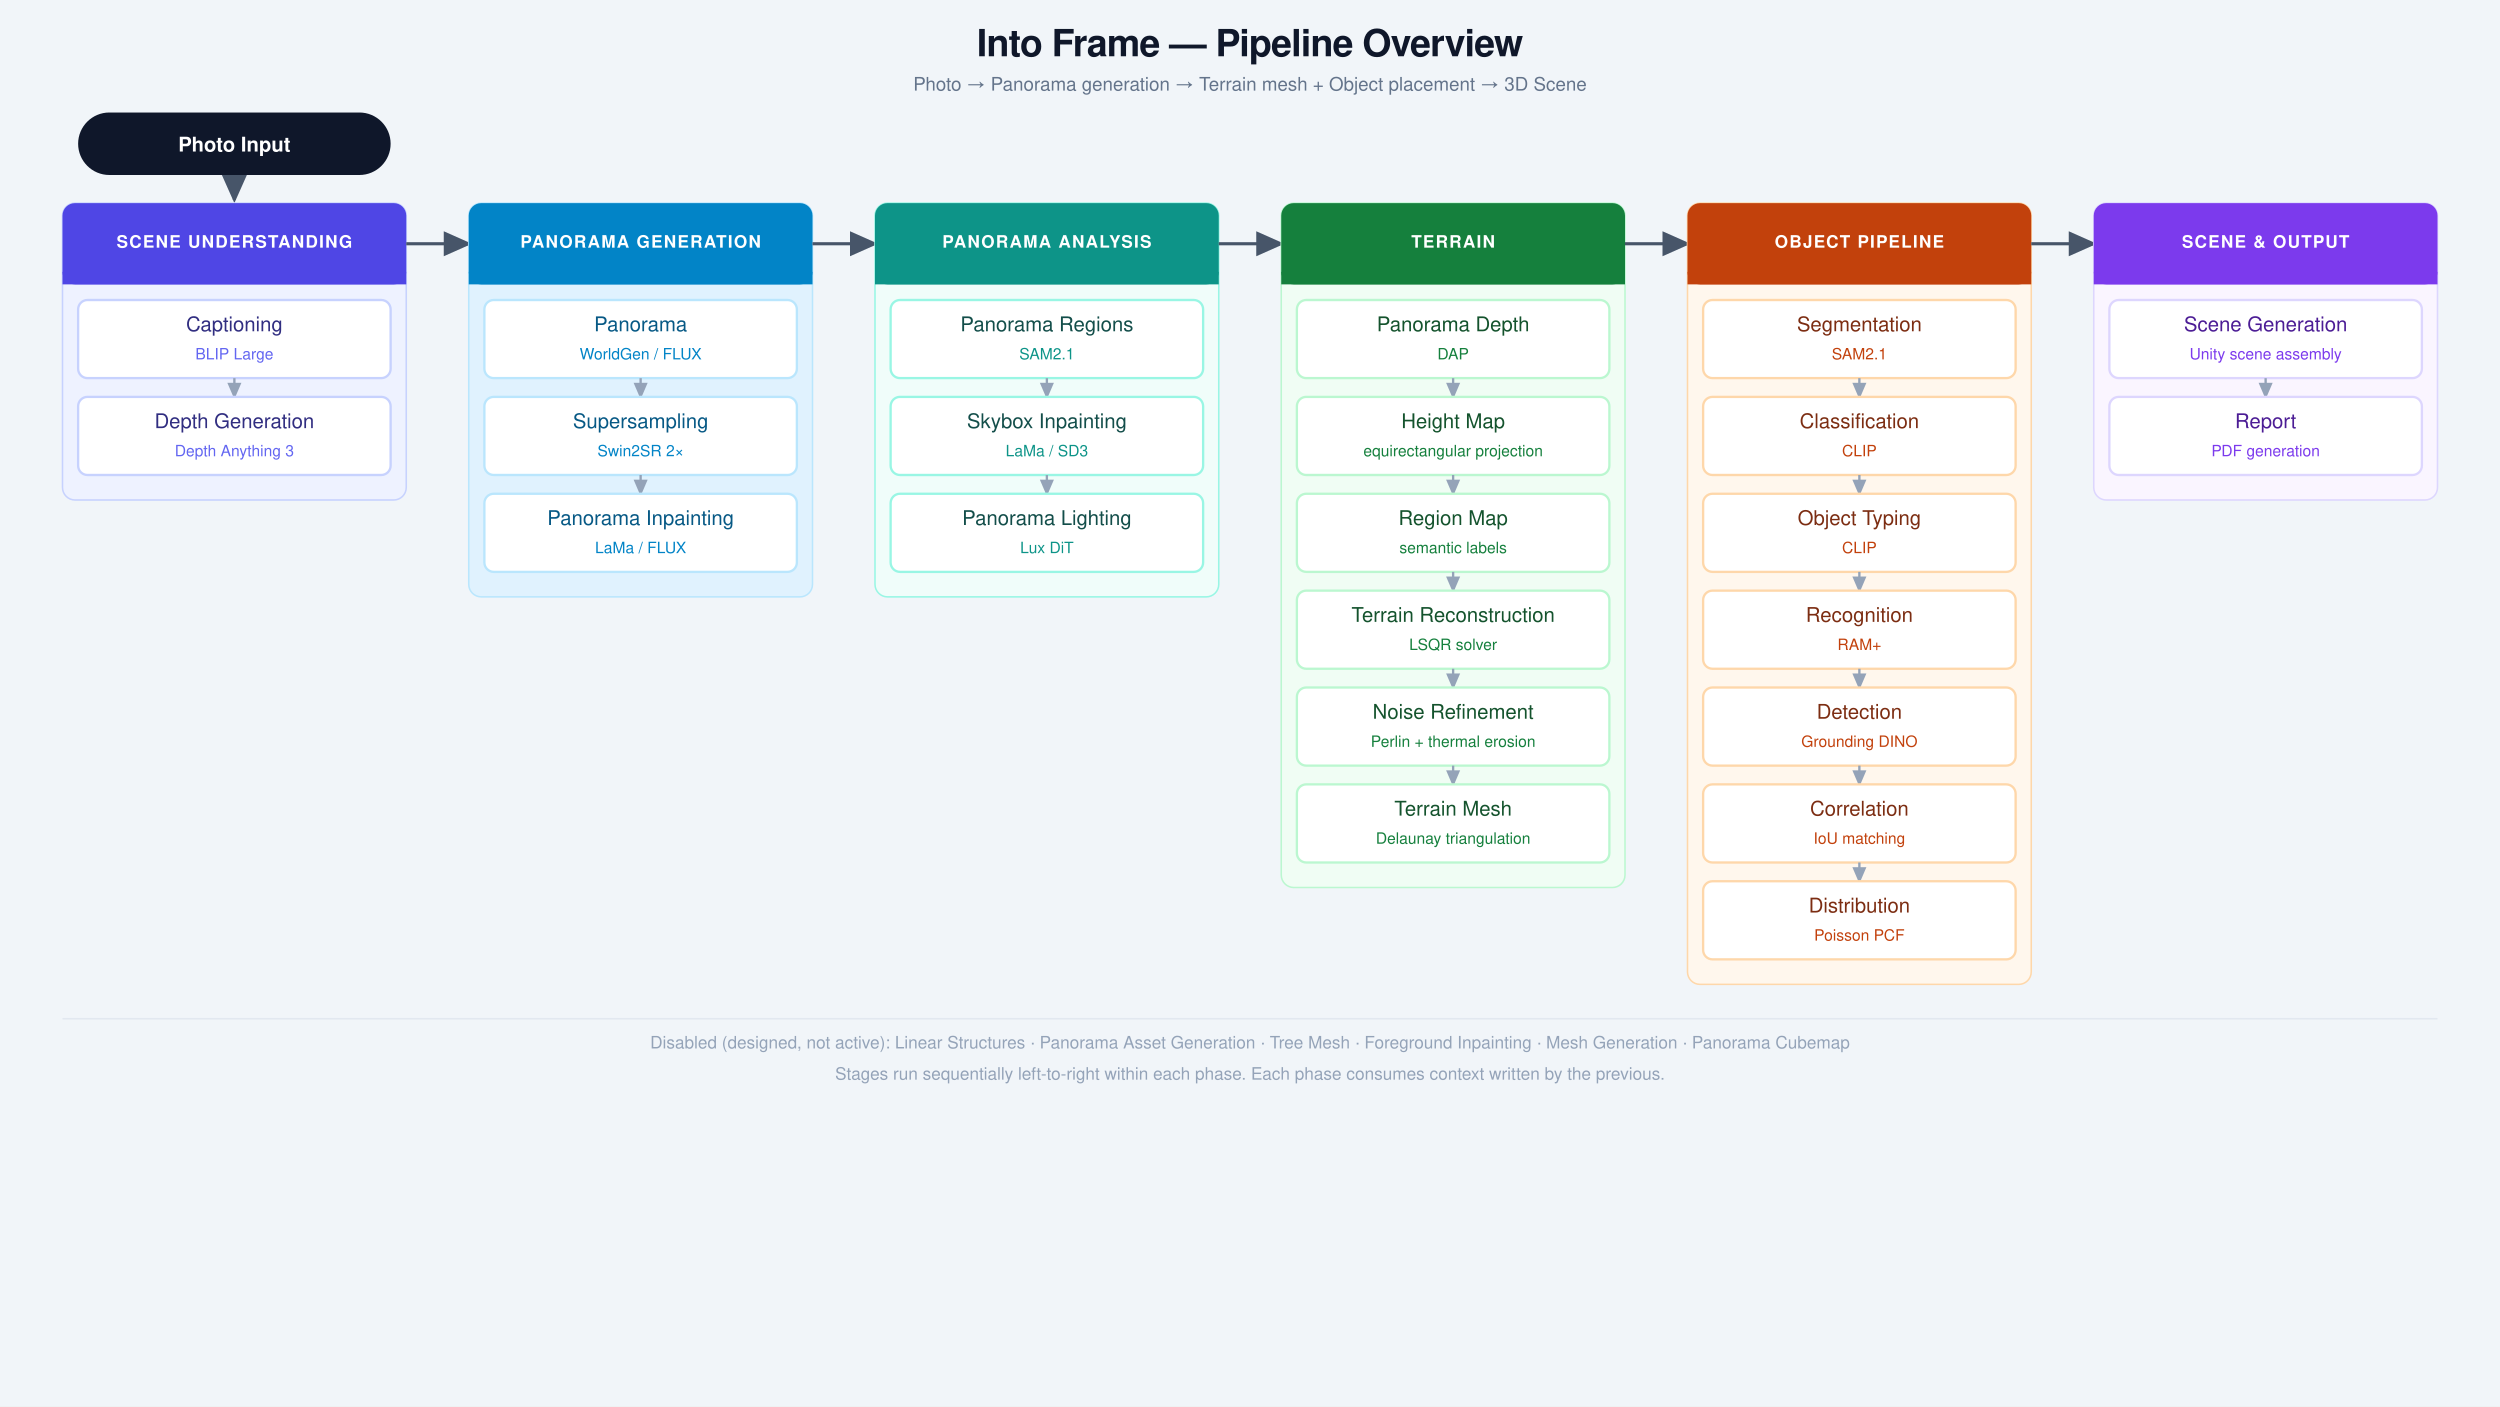
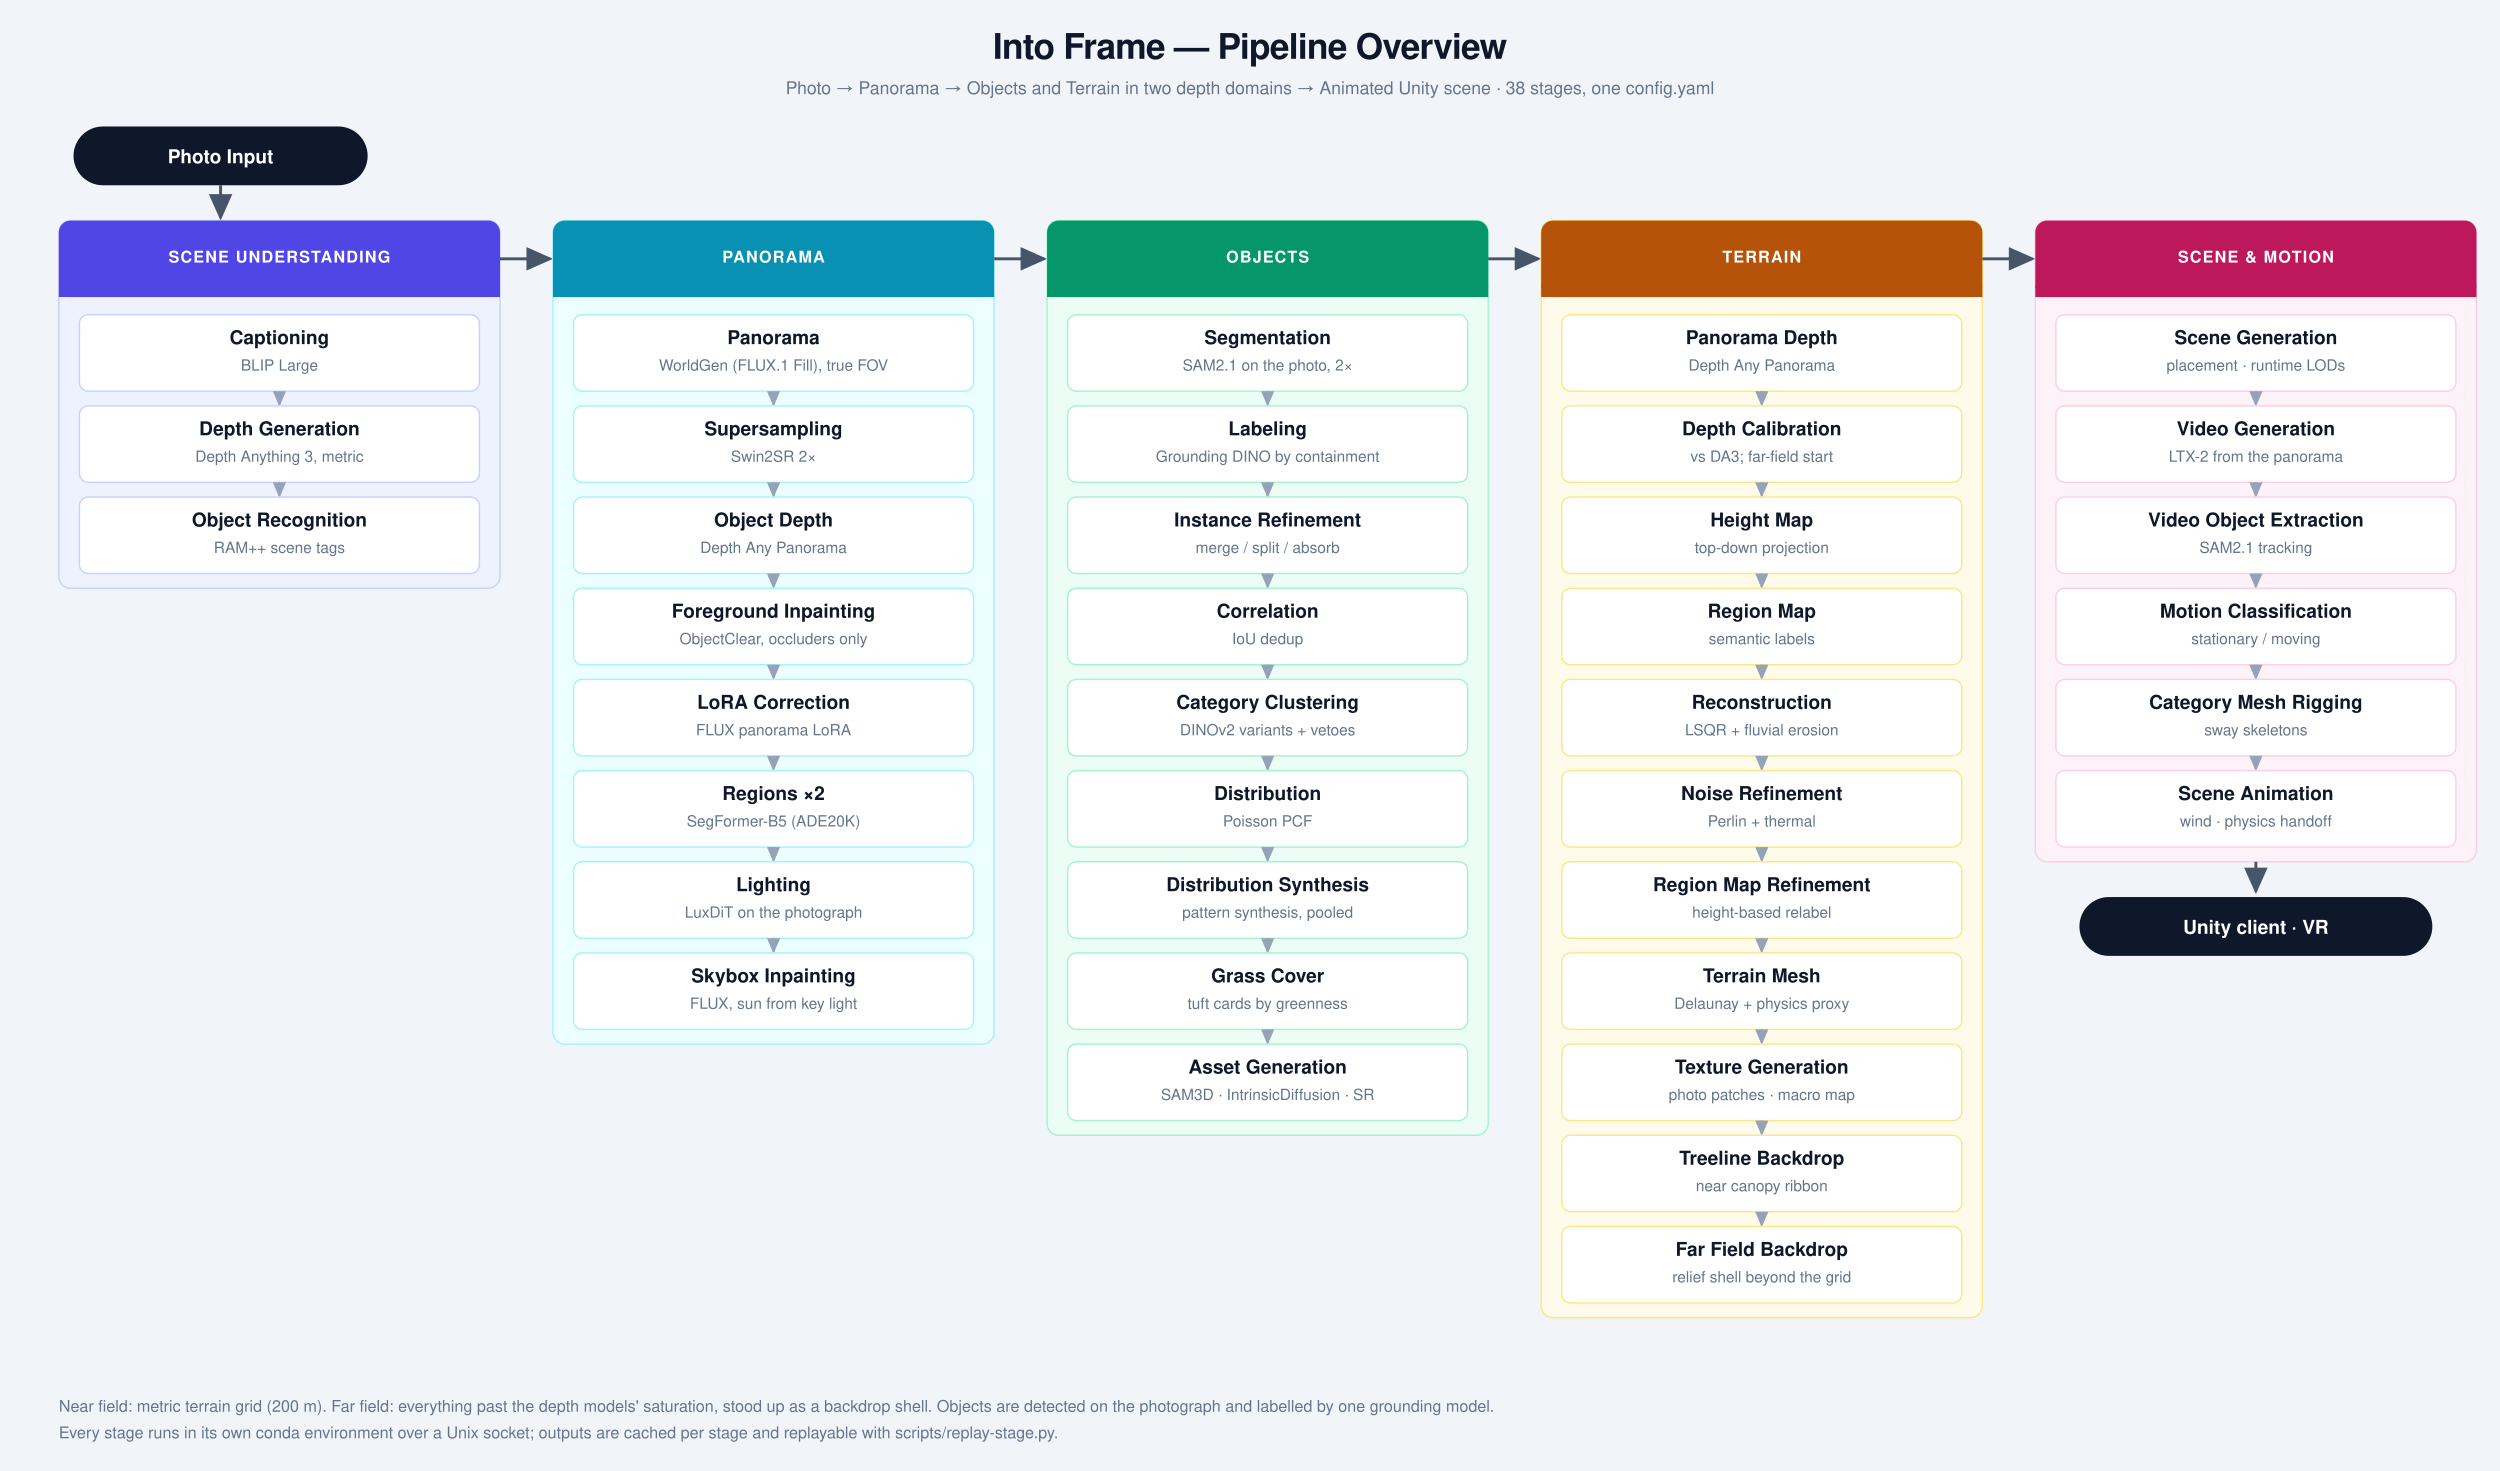
- <svg xmlns="http://www.w3.org/2000/svg" width="1600" height="900" viewBox="0 0 1600 900" font-family="system-ui, -apple-system, 'Segoe UI', Helvetica, sans-serif">
+ <svg xmlns="http://www.w3.org/2000/svg" width="1700" height="1000" viewBox="0 0 1700 1000" font-family="system-ui, -apple-system, 'Segoe UI', Helvetica, sans-serif">
  <defs>
    <marker id="arr-sm" markerWidth="7" markerHeight="6" refX="6" refY="3" orient="auto">
      <path d="M0,0 L7,3 L0,6 Z" fill="#94a3b8" />
    </marker>
    <marker id="arr-lg" markerWidth="9" markerHeight="8" refX="8" refY="4" orient="auto">
      <path d="M0,0 L9,4 L0,8 Z" fill="#475569" />
    </marker>
  </defs>
-   <rect width="1600" height="900" fill="#f1f5f9" />
-   <text x="800" y="36" font-size="24" font-weight="700" fill="#0f172a" text-anchor="middle" letter-spacing="-0.5">Into Frame — Pipeline Overview</text>
-   <text x="800" y="58" font-size="12" fill="#64748b" text-anchor="middle">
-     Photo → Panorama generation → Terrain mesh + Object placement → 3D Scene
-   </text>
-   <rect x="50" y="72" width="200" height="40" rx="20" fill="#0f172a" />
-   <text x="150" y="97" font-size="13" font-weight="600" fill="white" text-anchor="middle">Photo Input</text>
-   <line x1="150" y1="112" x2="150" y2="128" stroke="#475569" stroke-width="2" marker-end="url(#arr-lg)" />
-   <rect x="40" y="130" width="220" height="190" rx="8" fill="#eef2ff" stroke="#c7d2fe" stroke-width="1" />
-   <rect x="40" y="130" width="220" height="52" rx="8" fill="#4f46e5" />
-   <rect x="40" y="174" width="220" height="8" fill="#4f46e5" />
-   <text x="150" y="156" font-size="11" font-weight="700" fill="white" text-anchor="middle" letter-spacing="0.8" dominant-baseline="central">SCENE UNDERSTANDING</text>
-   <rect x="50" y="192" width="200" height="50" rx="6" fill="white" stroke="#c7d2fe" stroke-width="1.5" />
-   <text x="150" y="212" font-size="13" fill="#312e81" text-anchor="middle" font-weight="500">Captioning</text>
-   <text x="150" y="230" font-size="10" fill="#6366f1" text-anchor="middle">BLIP Large</text>
-   <line x1="150" y1="242" x2="150" y2="254" stroke="#94a3b8" stroke-width="1.5" marker-end="url(#arr-sm)" />
-   <rect x="50" y="254" width="200" height="50" rx="6" fill="white" stroke="#c7d2fe" stroke-width="1.5" />
-   <text x="150" y="274" font-size="13" fill="#312e81" text-anchor="middle" font-weight="500">Depth Generation</text>
-   <text x="150" y="292" font-size="10" fill="#6366f1" text-anchor="middle">Depth Anything 3</text>
-   <line x1="260" y1="156" x2="300" y2="156" stroke="#475569" stroke-width="2" marker-end="url(#arr-lg)" />
-   <rect x="300" y="130" width="220" height="252" rx="8" fill="#e0f2fe" stroke="#bae6fd" stroke-width="1" />
-   <rect x="300" y="130" width="220" height="52" rx="8" fill="#0284c7" />
-   <rect x="300" y="174" width="220" height="8" fill="#0284c7" />
-   <text x="410" y="156" font-size="11" font-weight="700" fill="white" text-anchor="middle" letter-spacing="0.8" dominant-baseline="central">PANORAMA GENERATION</text>
-   <rect x="310" y="192" width="200" height="50" rx="6" fill="white" stroke="#bae6fd" stroke-width="1.5" />
-   <text x="410" y="212" font-size="13" fill="#075985" text-anchor="middle" font-weight="500">Panorama</text>
-   <text x="410" y="230" font-size="10" fill="#0284c7" text-anchor="middle">WorldGen / FLUX</text>
-   <line x1="410" y1="242" x2="410" y2="254" stroke="#94a3b8" stroke-width="1.5" marker-end="url(#arr-sm)" />
-   <rect x="310" y="254" width="200" height="50" rx="6" fill="white" stroke="#bae6fd" stroke-width="1.5" />
-   <text x="410" y="274" font-size="13" fill="#075985" text-anchor="middle" font-weight="500">Supersampling</text>
-   <text x="410" y="292" font-size="10" fill="#0284c7" text-anchor="middle">Swin2SR 2×</text>
-   <line x1="410" y1="304" x2="410" y2="316" stroke="#94a3b8" stroke-width="1.5" marker-end="url(#arr-sm)" />
-   <rect x="310" y="316" width="200" height="50" rx="6" fill="white" stroke="#bae6fd" stroke-width="1.5" />
-   <text x="410" y="336" font-size="13" fill="#075985" text-anchor="middle" font-weight="500">Panorama Inpainting</text>
-   <text x="410" y="354" font-size="10" fill="#0284c7" text-anchor="middle">LaMa / FLUX</text>
-   <line x1="520" y1="156" x2="560" y2="156" stroke="#475569" stroke-width="2" marker-end="url(#arr-lg)" />
-   <rect x="560" y="130" width="220" height="252" rx="8" fill="#f0fdfa" stroke="#99f6e4" stroke-width="1" />
-   <rect x="560" y="130" width="220" height="52" rx="8" fill="#0d9488" />
-   <rect x="560" y="174" width="220" height="8" fill="#0d9488" />
-   <text x="670" y="156" font-size="11" font-weight="700" fill="white" text-anchor="middle" letter-spacing="0.8" dominant-baseline="central">PANORAMA ANALYSIS</text>
-   <rect x="570" y="192" width="200" height="50" rx="6" fill="white" stroke="#99f6e4" stroke-width="1.5" />
-   <text x="670" y="212" font-size="13" fill="#134e4a" text-anchor="middle" font-weight="500">Panorama Regions</text>
-   <text x="670" y="230" font-size="10" fill="#0d9488" text-anchor="middle">SAM2.1</text>
-   <line x1="670" y1="242" x2="670" y2="254" stroke="#94a3b8" stroke-width="1.5" marker-end="url(#arr-sm)" />
-   <rect x="570" y="254" width="200" height="50" rx="6" fill="white" stroke="#99f6e4" stroke-width="1.5" />
-   <text x="670" y="274" font-size="13" fill="#134e4a" text-anchor="middle" font-weight="500">Skybox Inpainting</text>
-   <text x="670" y="292" font-size="10" fill="#0d9488" text-anchor="middle">LaMa / SD3</text>
-   <line x1="670" y1="304" x2="670" y2="316" stroke="#94a3b8" stroke-width="1.5" marker-end="url(#arr-sm)" />
-   <rect x="570" y="316" width="200" height="50" rx="6" fill="white" stroke="#99f6e4" stroke-width="1.5" />
-   <text x="670" y="336" font-size="13" fill="#134e4a" text-anchor="middle" font-weight="500">Panorama Lighting</text>
-   <text x="670" y="354" font-size="10" fill="#0d9488" text-anchor="middle">Lux DiT</text>
-   <line x1="780" y1="156" x2="820" y2="156" stroke="#475569" stroke-width="2" marker-end="url(#arr-lg)" />
-   <rect x="820" y="130" width="220" height="438" rx="8" fill="#f0fdf4" stroke="#bbf7d0" stroke-width="1" />
-   <rect x="820" y="130" width="220" height="52" rx="8" fill="#15803d" />
-   <rect x="820" y="174" width="220" height="8" fill="#15803d" />
-   <text x="930" y="156" font-size="11" font-weight="700" fill="white" text-anchor="middle" letter-spacing="0.8" dominant-baseline="central">TERRAIN</text>
-   <rect x="830" y="192" width="200" height="50" rx="6" fill="white" stroke="#bbf7d0" stroke-width="1.5" />
-   <text x="930" y="212" font-size="13" fill="#14532d" text-anchor="middle" font-weight="500">Panorama Depth</text>
-   <text x="930" y="230" font-size="10" fill="#15803d" text-anchor="middle">DAP</text>
-   <line x1="930" y1="242" x2="930" y2="254" stroke="#94a3b8" stroke-width="1.5" marker-end="url(#arr-sm)" />
-   <rect x="830" y="254" width="200" height="50" rx="6" fill="white" stroke="#bbf7d0" stroke-width="1.5" />
-   <text x="930" y="274" font-size="13" fill="#14532d" text-anchor="middle" font-weight="500">Height Map</text>
-   <text x="930" y="292" font-size="10" fill="#15803d" text-anchor="middle">equirectangular projection</text>
-   <line x1="930" y1="304" x2="930" y2="316" stroke="#94a3b8" stroke-width="1.5" marker-end="url(#arr-sm)" />
-   <rect x="830" y="316" width="200" height="50" rx="6" fill="white" stroke="#bbf7d0" stroke-width="1.5" />
-   <text x="930" y="336" font-size="13" fill="#14532d" text-anchor="middle" font-weight="500">Region Map</text>
-   <text x="930" y="354" font-size="10" fill="#15803d" text-anchor="middle">semantic labels</text>
-   <line x1="930" y1="366" x2="930" y2="378" stroke="#94a3b8" stroke-width="1.5" marker-end="url(#arr-sm)" />
-   <rect x="830" y="378" width="200" height="50" rx="6" fill="white" stroke="#bbf7d0" stroke-width="1.5" />
-   <text x="930" y="398" font-size="13" fill="#14532d" text-anchor="middle" font-weight="500">Terrain Reconstruction</text>
-   <text x="930" y="416" font-size="10" fill="#15803d" text-anchor="middle">LSQR solver</text>
-   <line x1="930" y1="428" x2="930" y2="440" stroke="#94a3b8" stroke-width="1.5" marker-end="url(#arr-sm)" />
-   <rect x="830" y="440" width="200" height="50" rx="6" fill="white" stroke="#bbf7d0" stroke-width="1.5" />
-   <text x="930" y="460" font-size="13" fill="#14532d" text-anchor="middle" font-weight="500">Noise Refinement</text>
-   <text x="930" y="478" font-size="10" fill="#15803d" text-anchor="middle">Perlin + thermal erosion</text>
-   <line x1="930" y1="490" x2="930" y2="502" stroke="#94a3b8" stroke-width="1.5" marker-end="url(#arr-sm)" />
-   <rect x="830" y="502" width="200" height="50" rx="6" fill="white" stroke="#bbf7d0" stroke-width="1.5" />
-   <text x="930" y="522" font-size="13" fill="#14532d" text-anchor="middle" font-weight="500">Terrain Mesh</text>
-   <text x="930" y="540" font-size="10" fill="#15803d" text-anchor="middle">Delaunay triangulation</text>
-   <line x1="1040" y1="156" x2="1080" y2="156" stroke="#475569" stroke-width="2" marker-end="url(#arr-lg)" />
-   <rect x="1080" y="130" width="220" height="500" rx="8" fill="#fff7ed" stroke="#fed7aa" stroke-width="1" />
-   <rect x="1080" y="130" width="220" height="52" rx="8" fill="#c2410c" />
-   <rect x="1080" y="174" width="220" height="8" fill="#c2410c" />
-   <text x="1190" y="156" font-size="11" font-weight="700" fill="white" text-anchor="middle" letter-spacing="0.8" dominant-baseline="central">OBJECT PIPELINE</text>
-   <rect x="1090" y="192" width="200" height="50" rx="6" fill="white" stroke="#fed7aa" stroke-width="1.5" />
-   <text x="1190" y="212" font-size="13" fill="#7c2d12" text-anchor="middle" font-weight="500">Segmentation</text>
-   <text x="1190" y="230" font-size="10" fill="#c2410c" text-anchor="middle">SAM2.1</text>
-   <line x1="1190" y1="242" x2="1190" y2="254" stroke="#94a3b8" stroke-width="1.5" marker-end="url(#arr-sm)" />
-   <rect x="1090" y="254" width="200" height="50" rx="6" fill="white" stroke="#fed7aa" stroke-width="1.5" />
-   <text x="1190" y="274" font-size="13" fill="#7c2d12" text-anchor="middle" font-weight="500">Classification</text>
-   <text x="1190" y="292" font-size="10" fill="#c2410c" text-anchor="middle">CLIP</text>
-   <line x1="1190" y1="304" x2="1190" y2="316" stroke="#94a3b8" stroke-width="1.5" marker-end="url(#arr-sm)" />
-   <rect x="1090" y="316" width="200" height="50" rx="6" fill="white" stroke="#fed7aa" stroke-width="1.5" />
-   <text x="1190" y="336" font-size="13" fill="#7c2d12" text-anchor="middle" font-weight="500">Object Typing</text>
-   <text x="1190" y="354" font-size="10" fill="#c2410c" text-anchor="middle">CLIP</text>
-   <line x1="1190" y1="366" x2="1190" y2="378" stroke="#94a3b8" stroke-width="1.5" marker-end="url(#arr-sm)" />
-   <rect x="1090" y="378" width="200" height="50" rx="6" fill="white" stroke="#fed7aa" stroke-width="1.5" />
-   <text x="1190" y="398" font-size="13" fill="#7c2d12" text-anchor="middle" font-weight="500">Recognition</text>
-   <text x="1190" y="416" font-size="10" fill="#c2410c" text-anchor="middle">RAM+</text>
-   <line x1="1190" y1="428" x2="1190" y2="440" stroke="#94a3b8" stroke-width="1.5" marker-end="url(#arr-sm)" />
-   <rect x="1090" y="440" width="200" height="50" rx="6" fill="white" stroke="#fed7aa" stroke-width="1.5" />
-   <text x="1190" y="460" font-size="13" fill="#7c2d12" text-anchor="middle" font-weight="500">Detection</text>
-   <text x="1190" y="478" font-size="10" fill="#c2410c" text-anchor="middle">Grounding DINO</text>
-   <line x1="1190" y1="490" x2="1190" y2="502" stroke="#94a3b8" stroke-width="1.5" marker-end="url(#arr-sm)" />
-   <rect x="1090" y="502" width="200" height="50" rx="6" fill="white" stroke="#fed7aa" stroke-width="1.5" />
-   <text x="1190" y="522" font-size="13" fill="#7c2d12" text-anchor="middle" font-weight="500">Correlation</text>
-   <text x="1190" y="540" font-size="10" fill="#c2410c" text-anchor="middle">IoU matching</text>
-   <line x1="1190" y1="552" x2="1190" y2="564" stroke="#94a3b8" stroke-width="1.5" marker-end="url(#arr-sm)" />
-   <rect x="1090" y="564" width="200" height="50" rx="6" fill="white" stroke="#fed7aa" stroke-width="1.5" />
-   <text x="1190" y="584" font-size="13" fill="#7c2d12" text-anchor="middle" font-weight="500">Distribution</text>
-   <text x="1190" y="602" font-size="10" fill="#c2410c" text-anchor="middle">Poisson PCF</text>
-   <line x1="1300" y1="156" x2="1340" y2="156" stroke="#475569" stroke-width="2" marker-end="url(#arr-lg)" />
-   <rect x="1340" y="130" width="220" height="190" rx="8" fill="#faf5ff" stroke="#ddd6fe" stroke-width="1" />
-   <rect x="1340" y="130" width="220" height="52" rx="8" fill="#7c3aed" />
-   <rect x="1340" y="174" width="220" height="8" fill="#7c3aed" />
-   <text x="1450" y="156" font-size="11" font-weight="700" fill="white" text-anchor="middle" letter-spacing="0.8" dominant-baseline="central">SCENE &amp; OUTPUT</text>
-   <rect x="1350" y="192" width="200" height="50" rx="6" fill="white" stroke="#ddd6fe" stroke-width="1.5" />
-   <text x="1450" y="212" font-size="13" fill="#4c1d95" text-anchor="middle" font-weight="500">Scene Generation</text>
-   <text x="1450" y="230" font-size="10" fill="#7c3aed" text-anchor="middle">Unity scene assembly</text>
-   <line x1="1450" y1="242" x2="1450" y2="254" stroke="#94a3b8" stroke-width="1.5" marker-end="url(#arr-sm)" />
-   <rect x="1350" y="254" width="200" height="50" rx="6" fill="white" stroke="#ddd6fe" stroke-width="1.5" />
-   <text x="1450" y="274" font-size="13" fill="#4c1d95" text-anchor="middle" font-weight="500">Report</text>
-   <text x="1450" y="292" font-size="10" fill="#7c3aed" text-anchor="middle">PDF generation</text>
-   <line x1="40" y1="652" x2="1560" y2="652" stroke="#e2e8f0" stroke-width="1" />
-   <text x="800" y="671" font-size="11" fill="#94a3b8" text-anchor="middle">
-     Disabled (designed, not active): Linear Structures · Panorama Asset Generation · Tree Mesh · Foreground Inpainting · Mesh Generation · Panorama Cubemap
-   </text>
-   <text x="800" y="691" font-size="11" fill="#94a3b8" text-anchor="middle">
-     Stages run sequentially left-to-right within each phase. Each phase consumes context written by the previous.
-   </text>
+   <rect width="1700" height="1000" fill="#f1f5f9" />
+   <text x="850" y="40" font-size="24" font-weight="700" fill="#0f172a" text-anchor="middle" letter-spacing="-0.5">Into Frame — Pipeline Overview</text>
+   <text x="850" y="64" font-size="12" fill="#64748b" text-anchor="middle">Photo → Panorama → Objects and Terrain in two depth domains → Animated Unity scene · 38 stages, one config.yaml</text>
+   <rect x="50" y="86" width="200" height="40" rx="20" fill="#0f172a" />
+   <text x="150" y="111" font-size="13" font-weight="600" fill="white" text-anchor="middle">Photo Input</text>
+   <line x1="150" y1="126" x2="150" y2="148" stroke="#475569" stroke-width="2" marker-end="url(#arr-lg)" />
+   <rect x="40" y="150" width="300" height="250" rx="8" fill="#eef2ff" stroke="#c7d2fe" />
+   <rect x="40" y="150" width="300" height="52" rx="8" fill="#4f46e5" />
+   <rect x="40" y="194" width="300" height="8" fill="#4f46e5" />
+   <text x="190" y="176" font-size="11" font-weight="700" fill="white" text-anchor="middle" letter-spacing="0.8" dominant-baseline="central">SCENE UNDERSTANDING</text>
+   <rect x="54" y="214" width="272" height="52" rx="6" fill="white" stroke="#c7d2fe" />
+   <text x="190" y="234" font-size="13" font-weight="600" fill="#0f172a" text-anchor="middle">Captioning</text>
+   <text x="190" y="252" font-size="10.5" fill="#64748b" text-anchor="middle">BLIP Large</text>
+   <line x1="190" y1="266" x2="190" y2="275" stroke="#94a3b8" stroke-width="1.5" marker-end="url(#arr-sm)" />
+   <rect x="54" y="276" width="272" height="52" rx="6" fill="white" stroke="#c7d2fe" />
+   <text x="190" y="296" font-size="13" font-weight="600" fill="#0f172a" text-anchor="middle">Depth Generation</text>
+   <text x="190" y="314" font-size="10.5" fill="#64748b" text-anchor="middle">Depth Anything 3, metric</text>
+   <line x1="190" y1="328" x2="190" y2="337" stroke="#94a3b8" stroke-width="1.5" marker-end="url(#arr-sm)" />
+   <rect x="54" y="338" width="272" height="52" rx="6" fill="white" stroke="#c7d2fe" />
+   <text x="190" y="358" font-size="13" font-weight="600" fill="#0f172a" text-anchor="middle">Object Recognition</text>
+   <text x="190" y="376" font-size="10.5" fill="#64748b" text-anchor="middle">RAM++ scene tags</text>
+   <line x1="340" y1="176" x2="374" y2="176" stroke="#475569" stroke-width="2" marker-end="url(#arr-lg)" />
+   <rect x="376" y="150" width="300" height="560" rx="8" fill="#ecfeff" stroke="#a5f3fc" />
+   <rect x="376" y="150" width="300" height="52" rx="8" fill="#0891b2" />
+   <rect x="376" y="194" width="300" height="8" fill="#0891b2" />
+   <text x="526" y="176" font-size="11" font-weight="700" fill="white" text-anchor="middle" letter-spacing="0.8" dominant-baseline="central">PANORAMA</text>
+   <rect x="390" y="214" width="272" height="52" rx="6" fill="white" stroke="#a5f3fc" />
+   <text x="526" y="234" font-size="13" font-weight="600" fill="#0f172a" text-anchor="middle">Panorama</text>
+   <text x="526" y="252" font-size="10.5" fill="#64748b" text-anchor="middle">WorldGen (FLUX.1 Fill), true FOV</text>
+   <line x1="526" y1="266" x2="526" y2="275" stroke="#94a3b8" stroke-width="1.5" marker-end="url(#arr-sm)" />
+   <rect x="390" y="276" width="272" height="52" rx="6" fill="white" stroke="#a5f3fc" />
+   <text x="526" y="296" font-size="13" font-weight="600" fill="#0f172a" text-anchor="middle">Supersampling</text>
+   <text x="526" y="314" font-size="10.5" fill="#64748b" text-anchor="middle">Swin2SR 2×</text>
+   <line x1="526" y1="328" x2="526" y2="337" stroke="#94a3b8" stroke-width="1.5" marker-end="url(#arr-sm)" />
+   <rect x="390" y="338" width="272" height="52" rx="6" fill="white" stroke="#a5f3fc" />
+   <text x="526" y="358" font-size="13" font-weight="600" fill="#0f172a" text-anchor="middle">Object Depth</text>
+   <text x="526" y="376" font-size="10.5" fill="#64748b" text-anchor="middle">Depth Any Panorama</text>
+   <line x1="526" y1="390" x2="526" y2="399" stroke="#94a3b8" stroke-width="1.5" marker-end="url(#arr-sm)" />
+   <rect x="390" y="400" width="272" height="52" rx="6" fill="white" stroke="#a5f3fc" />
+   <text x="526" y="420" font-size="13" font-weight="600" fill="#0f172a" text-anchor="middle">Foreground Inpainting</text>
+   <text x="526" y="438" font-size="10.5" fill="#64748b" text-anchor="middle">ObjectClear, occluders only</text>
+   <line x1="526" y1="452" x2="526" y2="461" stroke="#94a3b8" stroke-width="1.5" marker-end="url(#arr-sm)" />
+   <rect x="390" y="462" width="272" height="52" rx="6" fill="white" stroke="#a5f3fc" />
+   <text x="526" y="482" font-size="13" font-weight="600" fill="#0f172a" text-anchor="middle">LoRA Correction</text>
+   <text x="526" y="500" font-size="10.5" fill="#64748b" text-anchor="middle">FLUX panorama LoRA</text>
+   <line x1="526" y1="514" x2="526" y2="523" stroke="#94a3b8" stroke-width="1.5" marker-end="url(#arr-sm)" />
+   <rect x="390" y="524" width="272" height="52" rx="6" fill="white" stroke="#a5f3fc" />
+   <text x="526" y="544" font-size="13" font-weight="600" fill="#0f172a" text-anchor="middle">Regions ×2</text>
+   <text x="526" y="562" font-size="10.5" fill="#64748b" text-anchor="middle">SegFormer-B5 (ADE20K)</text>
+   <line x1="526" y1="576" x2="526" y2="585" stroke="#94a3b8" stroke-width="1.5" marker-end="url(#arr-sm)" />
+   <rect x="390" y="586" width="272" height="52" rx="6" fill="white" stroke="#a5f3fc" />
+   <text x="526" y="606" font-size="13" font-weight="600" fill="#0f172a" text-anchor="middle">Lighting</text>
+   <text x="526" y="624" font-size="10.5" fill="#64748b" text-anchor="middle">LuxDiT on the photograph</text>
+   <line x1="526" y1="638" x2="526" y2="647" stroke="#94a3b8" stroke-width="1.5" marker-end="url(#arr-sm)" />
+   <rect x="390" y="648" width="272" height="52" rx="6" fill="white" stroke="#a5f3fc" />
+   <text x="526" y="668" font-size="13" font-weight="600" fill="#0f172a" text-anchor="middle">Skybox Inpainting</text>
+   <text x="526" y="686" font-size="10.5" fill="#64748b" text-anchor="middle">FLUX, sun from key light</text>
+   <line x1="676" y1="176" x2="710" y2="176" stroke="#475569" stroke-width="2" marker-end="url(#arr-lg)" />
+   <rect x="712" y="150" width="300" height="622" rx="8" fill="#ecfdf5" stroke="#a7f3d0" />
+   <rect x="712" y="150" width="300" height="52" rx="8" fill="#059669" />
+   <rect x="712" y="194" width="300" height="8" fill="#059669" />
+   <text x="862" y="176" font-size="11" font-weight="700" fill="white" text-anchor="middle" letter-spacing="0.8" dominant-baseline="central">OBJECTS</text>
+   <rect x="726" y="214" width="272" height="52" rx="6" fill="white" stroke="#a7f3d0" />
+   <text x="862" y="234" font-size="13" font-weight="600" fill="#0f172a" text-anchor="middle">Segmentation</text>
+   <text x="862" y="252" font-size="10.5" fill="#64748b" text-anchor="middle">SAM2.1 on the photo, 2×</text>
+   <line x1="862" y1="266" x2="862" y2="275" stroke="#94a3b8" stroke-width="1.5" marker-end="url(#arr-sm)" />
+   <rect x="726" y="276" width="272" height="52" rx="6" fill="white" stroke="#a7f3d0" />
+   <text x="862" y="296" font-size="13" font-weight="600" fill="#0f172a" text-anchor="middle">Labeling</text>
+   <text x="862" y="314" font-size="10.5" fill="#64748b" text-anchor="middle">Grounding DINO by containment</text>
+   <line x1="862" y1="328" x2="862" y2="337" stroke="#94a3b8" stroke-width="1.5" marker-end="url(#arr-sm)" />
+   <rect x="726" y="338" width="272" height="52" rx="6" fill="white" stroke="#a7f3d0" />
+   <text x="862" y="358" font-size="13" font-weight="600" fill="#0f172a" text-anchor="middle">Instance Refinement</text>
+   <text x="862" y="376" font-size="10.5" fill="#64748b" text-anchor="middle">merge / split / absorb</text>
+   <line x1="862" y1="390" x2="862" y2="399" stroke="#94a3b8" stroke-width="1.5" marker-end="url(#arr-sm)" />
+   <rect x="726" y="400" width="272" height="52" rx="6" fill="white" stroke="#a7f3d0" />
+   <text x="862" y="420" font-size="13" font-weight="600" fill="#0f172a" text-anchor="middle">Correlation</text>
+   <text x="862" y="438" font-size="10.5" fill="#64748b" text-anchor="middle">IoU dedup</text>
+   <line x1="862" y1="452" x2="862" y2="461" stroke="#94a3b8" stroke-width="1.5" marker-end="url(#arr-sm)" />
+   <rect x="726" y="462" width="272" height="52" rx="6" fill="white" stroke="#a7f3d0" />
+   <text x="862" y="482" font-size="13" font-weight="600" fill="#0f172a" text-anchor="middle">Category Clustering</text>
+   <text x="862" y="500" font-size="10.5" fill="#64748b" text-anchor="middle">DINOv2 variants + vetoes</text>
+   <line x1="862" y1="514" x2="862" y2="523" stroke="#94a3b8" stroke-width="1.5" marker-end="url(#arr-sm)" />
+   <rect x="726" y="524" width="272" height="52" rx="6" fill="white" stroke="#a7f3d0" />
+   <text x="862" y="544" font-size="13" font-weight="600" fill="#0f172a" text-anchor="middle">Distribution</text>
+   <text x="862" y="562" font-size="10.5" fill="#64748b" text-anchor="middle">Poisson PCF</text>
+   <line x1="862" y1="576" x2="862" y2="585" stroke="#94a3b8" stroke-width="1.5" marker-end="url(#arr-sm)" />
+   <rect x="726" y="586" width="272" height="52" rx="6" fill="white" stroke="#a7f3d0" />
+   <text x="862" y="606" font-size="13" font-weight="600" fill="#0f172a" text-anchor="middle">Distribution Synthesis</text>
+   <text x="862" y="624" font-size="10.5" fill="#64748b" text-anchor="middle">pattern synthesis, pooled</text>
+   <line x1="862" y1="638" x2="862" y2="647" stroke="#94a3b8" stroke-width="1.5" marker-end="url(#arr-sm)" />
+   <rect x="726" y="648" width="272" height="52" rx="6" fill="white" stroke="#a7f3d0" />
+   <text x="862" y="668" font-size="13" font-weight="600" fill="#0f172a" text-anchor="middle">Grass Cover</text>
+   <text x="862" y="686" font-size="10.5" fill="#64748b" text-anchor="middle">tuft cards by greenness</text>
+   <line x1="862" y1="700" x2="862" y2="709" stroke="#94a3b8" stroke-width="1.5" marker-end="url(#arr-sm)" />
+   <rect x="726" y="710" width="272" height="52" rx="6" fill="white" stroke="#a7f3d0" />
+   <text x="862" y="730" font-size="13" font-weight="600" fill="#0f172a" text-anchor="middle">Asset Generation</text>
+   <text x="862" y="748" font-size="10.5" fill="#64748b" text-anchor="middle">SAM3D · IntrinsicDiffusion · SR</text>
+   <line x1="1012" y1="176" x2="1046" y2="176" stroke="#475569" stroke-width="2" marker-end="url(#arr-lg)" />
+   <rect x="1048" y="150" width="300" height="746" rx="8" fill="#fffbeb" stroke="#fde68a" />
+   <rect x="1048" y="150" width="300" height="52" rx="8" fill="#b45309" />
+   <rect x="1048" y="194" width="300" height="8" fill="#b45309" />
+   <text x="1198" y="176" font-size="11" font-weight="700" fill="white" text-anchor="middle" letter-spacing="0.8" dominant-baseline="central">TERRAIN</text>
+   <rect x="1062" y="214" width="272" height="52" rx="6" fill="white" stroke="#fde68a" />
+   <text x="1198" y="234" font-size="13" font-weight="600" fill="#0f172a" text-anchor="middle">Panorama Depth</text>
+   <text x="1198" y="252" font-size="10.5" fill="#64748b" text-anchor="middle">Depth Any Panorama</text>
+   <line x1="1198" y1="266" x2="1198" y2="275" stroke="#94a3b8" stroke-width="1.5" marker-end="url(#arr-sm)" />
+   <rect x="1062" y="276" width="272" height="52" rx="6" fill="white" stroke="#fde68a" />
+   <text x="1198" y="296" font-size="13" font-weight="600" fill="#0f172a" text-anchor="middle">Depth Calibration</text>
+   <text x="1198" y="314" font-size="10.5" fill="#64748b" text-anchor="middle">vs DA3; far-field start</text>
+   <line x1="1198" y1="328" x2="1198" y2="337" stroke="#94a3b8" stroke-width="1.5" marker-end="url(#arr-sm)" />
+   <rect x="1062" y="338" width="272" height="52" rx="6" fill="white" stroke="#fde68a" />
+   <text x="1198" y="358" font-size="13" font-weight="600" fill="#0f172a" text-anchor="middle">Height Map</text>
+   <text x="1198" y="376" font-size="10.5" fill="#64748b" text-anchor="middle">top-down projection</text>
+   <line x1="1198" y1="390" x2="1198" y2="399" stroke="#94a3b8" stroke-width="1.5" marker-end="url(#arr-sm)" />
+   <rect x="1062" y="400" width="272" height="52" rx="6" fill="white" stroke="#fde68a" />
+   <text x="1198" y="420" font-size="13" font-weight="600" fill="#0f172a" text-anchor="middle">Region Map</text>
+   <text x="1198" y="438" font-size="10.5" fill="#64748b" text-anchor="middle">semantic labels</text>
+   <line x1="1198" y1="452" x2="1198" y2="461" stroke="#94a3b8" stroke-width="1.5" marker-end="url(#arr-sm)" />
+   <rect x="1062" y="462" width="272" height="52" rx="6" fill="white" stroke="#fde68a" />
+   <text x="1198" y="482" font-size="13" font-weight="600" fill="#0f172a" text-anchor="middle">Reconstruction</text>
+   <text x="1198" y="500" font-size="10.5" fill="#64748b" text-anchor="middle">LSQR + fluvial erosion</text>
+   <line x1="1198" y1="514" x2="1198" y2="523" stroke="#94a3b8" stroke-width="1.5" marker-end="url(#arr-sm)" />
+   <rect x="1062" y="524" width="272" height="52" rx="6" fill="white" stroke="#fde68a" />
+   <text x="1198" y="544" font-size="13" font-weight="600" fill="#0f172a" text-anchor="middle">Noise Refinement</text>
+   <text x="1198" y="562" font-size="10.5" fill="#64748b" text-anchor="middle">Perlin + thermal</text>
+   <line x1="1198" y1="576" x2="1198" y2="585" stroke="#94a3b8" stroke-width="1.5" marker-end="url(#arr-sm)" />
+   <rect x="1062" y="586" width="272" height="52" rx="6" fill="white" stroke="#fde68a" />
+   <text x="1198" y="606" font-size="13" font-weight="600" fill="#0f172a" text-anchor="middle">Region Map Refinement</text>
+   <text x="1198" y="624" font-size="10.5" fill="#64748b" text-anchor="middle">height-based relabel</text>
+   <line x1="1198" y1="638" x2="1198" y2="647" stroke="#94a3b8" stroke-width="1.5" marker-end="url(#arr-sm)" />
+   <rect x="1062" y="648" width="272" height="52" rx="6" fill="white" stroke="#fde68a" />
+   <text x="1198" y="668" font-size="13" font-weight="600" fill="#0f172a" text-anchor="middle">Terrain Mesh</text>
+   <text x="1198" y="686" font-size="10.5" fill="#64748b" text-anchor="middle">Delaunay + physics proxy</text>
+   <line x1="1198" y1="700" x2="1198" y2="709" stroke="#94a3b8" stroke-width="1.5" marker-end="url(#arr-sm)" />
+   <rect x="1062" y="710" width="272" height="52" rx="6" fill="white" stroke="#fde68a" />
+   <text x="1198" y="730" font-size="13" font-weight="600" fill="#0f172a" text-anchor="middle">Texture Generation</text>
+   <text x="1198" y="748" font-size="10.5" fill="#64748b" text-anchor="middle">photo patches · macro map</text>
+   <line x1="1198" y1="762" x2="1198" y2="771" stroke="#94a3b8" stroke-width="1.5" marker-end="url(#arr-sm)" />
+   <rect x="1062" y="772" width="272" height="52" rx="6" fill="white" stroke="#fde68a" />
+   <text x="1198" y="792" font-size="13" font-weight="600" fill="#0f172a" text-anchor="middle">Treeline Backdrop</text>
+   <text x="1198" y="810" font-size="10.5" fill="#64748b" text-anchor="middle">near canopy ribbon</text>
+   <line x1="1198" y1="824" x2="1198" y2="833" stroke="#94a3b8" stroke-width="1.5" marker-end="url(#arr-sm)" />
+   <rect x="1062" y="834" width="272" height="52" rx="6" fill="white" stroke="#fde68a" />
+   <text x="1198" y="854" font-size="13" font-weight="600" fill="#0f172a" text-anchor="middle">Far Field Backdrop</text>
+   <text x="1198" y="872" font-size="10.5" fill="#64748b" text-anchor="middle">relief shell beyond the grid</text>
+   <line x1="1348" y1="176" x2="1382" y2="176" stroke="#475569" stroke-width="2" marker-end="url(#arr-lg)" />
+   <rect x="1384" y="150" width="300" height="436" rx="8" fill="#fdf2f8" stroke="#fbcfe8" />
+   <rect x="1384" y="150" width="300" height="52" rx="8" fill="#be185d" />
+   <rect x="1384" y="194" width="300" height="8" fill="#be185d" />
+   <text x="1534" y="176" font-size="11" font-weight="700" fill="white" text-anchor="middle" letter-spacing="0.8" dominant-baseline="central">SCENE &amp; MOTION</text>
+   <rect x="1398" y="214" width="272" height="52" rx="6" fill="white" stroke="#fbcfe8" />
+   <text x="1534" y="234" font-size="13" font-weight="600" fill="#0f172a" text-anchor="middle">Scene Generation</text>
+   <text x="1534" y="252" font-size="10.5" fill="#64748b" text-anchor="middle">placement · runtime LODs</text>
+   <line x1="1534" y1="266" x2="1534" y2="275" stroke="#94a3b8" stroke-width="1.5" marker-end="url(#arr-sm)" />
+   <rect x="1398" y="276" width="272" height="52" rx="6" fill="white" stroke="#fbcfe8" />
+   <text x="1534" y="296" font-size="13" font-weight="600" fill="#0f172a" text-anchor="middle">Video Generation</text>
+   <text x="1534" y="314" font-size="10.5" fill="#64748b" text-anchor="middle">LTX-2 from the panorama</text>
+   <line x1="1534" y1="328" x2="1534" y2="337" stroke="#94a3b8" stroke-width="1.5" marker-end="url(#arr-sm)" />
+   <rect x="1398" y="338" width="272" height="52" rx="6" fill="white" stroke="#fbcfe8" />
+   <text x="1534" y="358" font-size="13" font-weight="600" fill="#0f172a" text-anchor="middle">Video Object Extraction</text>
+   <text x="1534" y="376" font-size="10.5" fill="#64748b" text-anchor="middle">SAM2.1 tracking</text>
+   <line x1="1534" y1="390" x2="1534" y2="399" stroke="#94a3b8" stroke-width="1.5" marker-end="url(#arr-sm)" />
+   <rect x="1398" y="400" width="272" height="52" rx="6" fill="white" stroke="#fbcfe8" />
+   <text x="1534" y="420" font-size="13" font-weight="600" fill="#0f172a" text-anchor="middle">Motion Classification</text>
+   <text x="1534" y="438" font-size="10.5" fill="#64748b" text-anchor="middle">stationary / moving</text>
+   <line x1="1534" y1="452" x2="1534" y2="461" stroke="#94a3b8" stroke-width="1.5" marker-end="url(#arr-sm)" />
+   <rect x="1398" y="462" width="272" height="52" rx="6" fill="white" stroke="#fbcfe8" />
+   <text x="1534" y="482" font-size="13" font-weight="600" fill="#0f172a" text-anchor="middle">Category Mesh Rigging</text>
+   <text x="1534" y="500" font-size="10.5" fill="#64748b" text-anchor="middle">sway skeletons</text>
+   <line x1="1534" y1="514" x2="1534" y2="523" stroke="#94a3b8" stroke-width="1.5" marker-end="url(#arr-sm)" />
+   <rect x="1398" y="524" width="272" height="52" rx="6" fill="white" stroke="#fbcfe8" />
+   <text x="1534" y="544" font-size="13" font-weight="600" fill="#0f172a" text-anchor="middle">Scene Animation</text>
+   <text x="1534" y="562" font-size="10.5" fill="#64748b" text-anchor="middle">wind · physics handoff</text>
+   <line x1="1534" y1="586" x2="1534" y2="606" stroke="#475569" stroke-width="2" marker-end="url(#arr-lg)" />
+   <rect x="1414" y="610" width="240" height="40" rx="20" fill="#0f172a" />
+   <text x="1534" y="635" font-size="13" font-weight="600" fill="white" text-anchor="middle">Unity client · VR</text>
+   <text x="40" y="960" font-size="11" fill="#64748b">Near field: metric terrain grid (200 m). Far field: everything past the depth models' saturation, stood up as a backdrop shell. Objects are detected on the photograph and labelled by one grounding model.</text>
+   <text x="40" y="978" font-size="11" fill="#64748b">Every stage runs in its own conda environment over a Unix socket; outputs are cached per stage and replayable with scripts/replay-stage.py.</text>
</svg>
